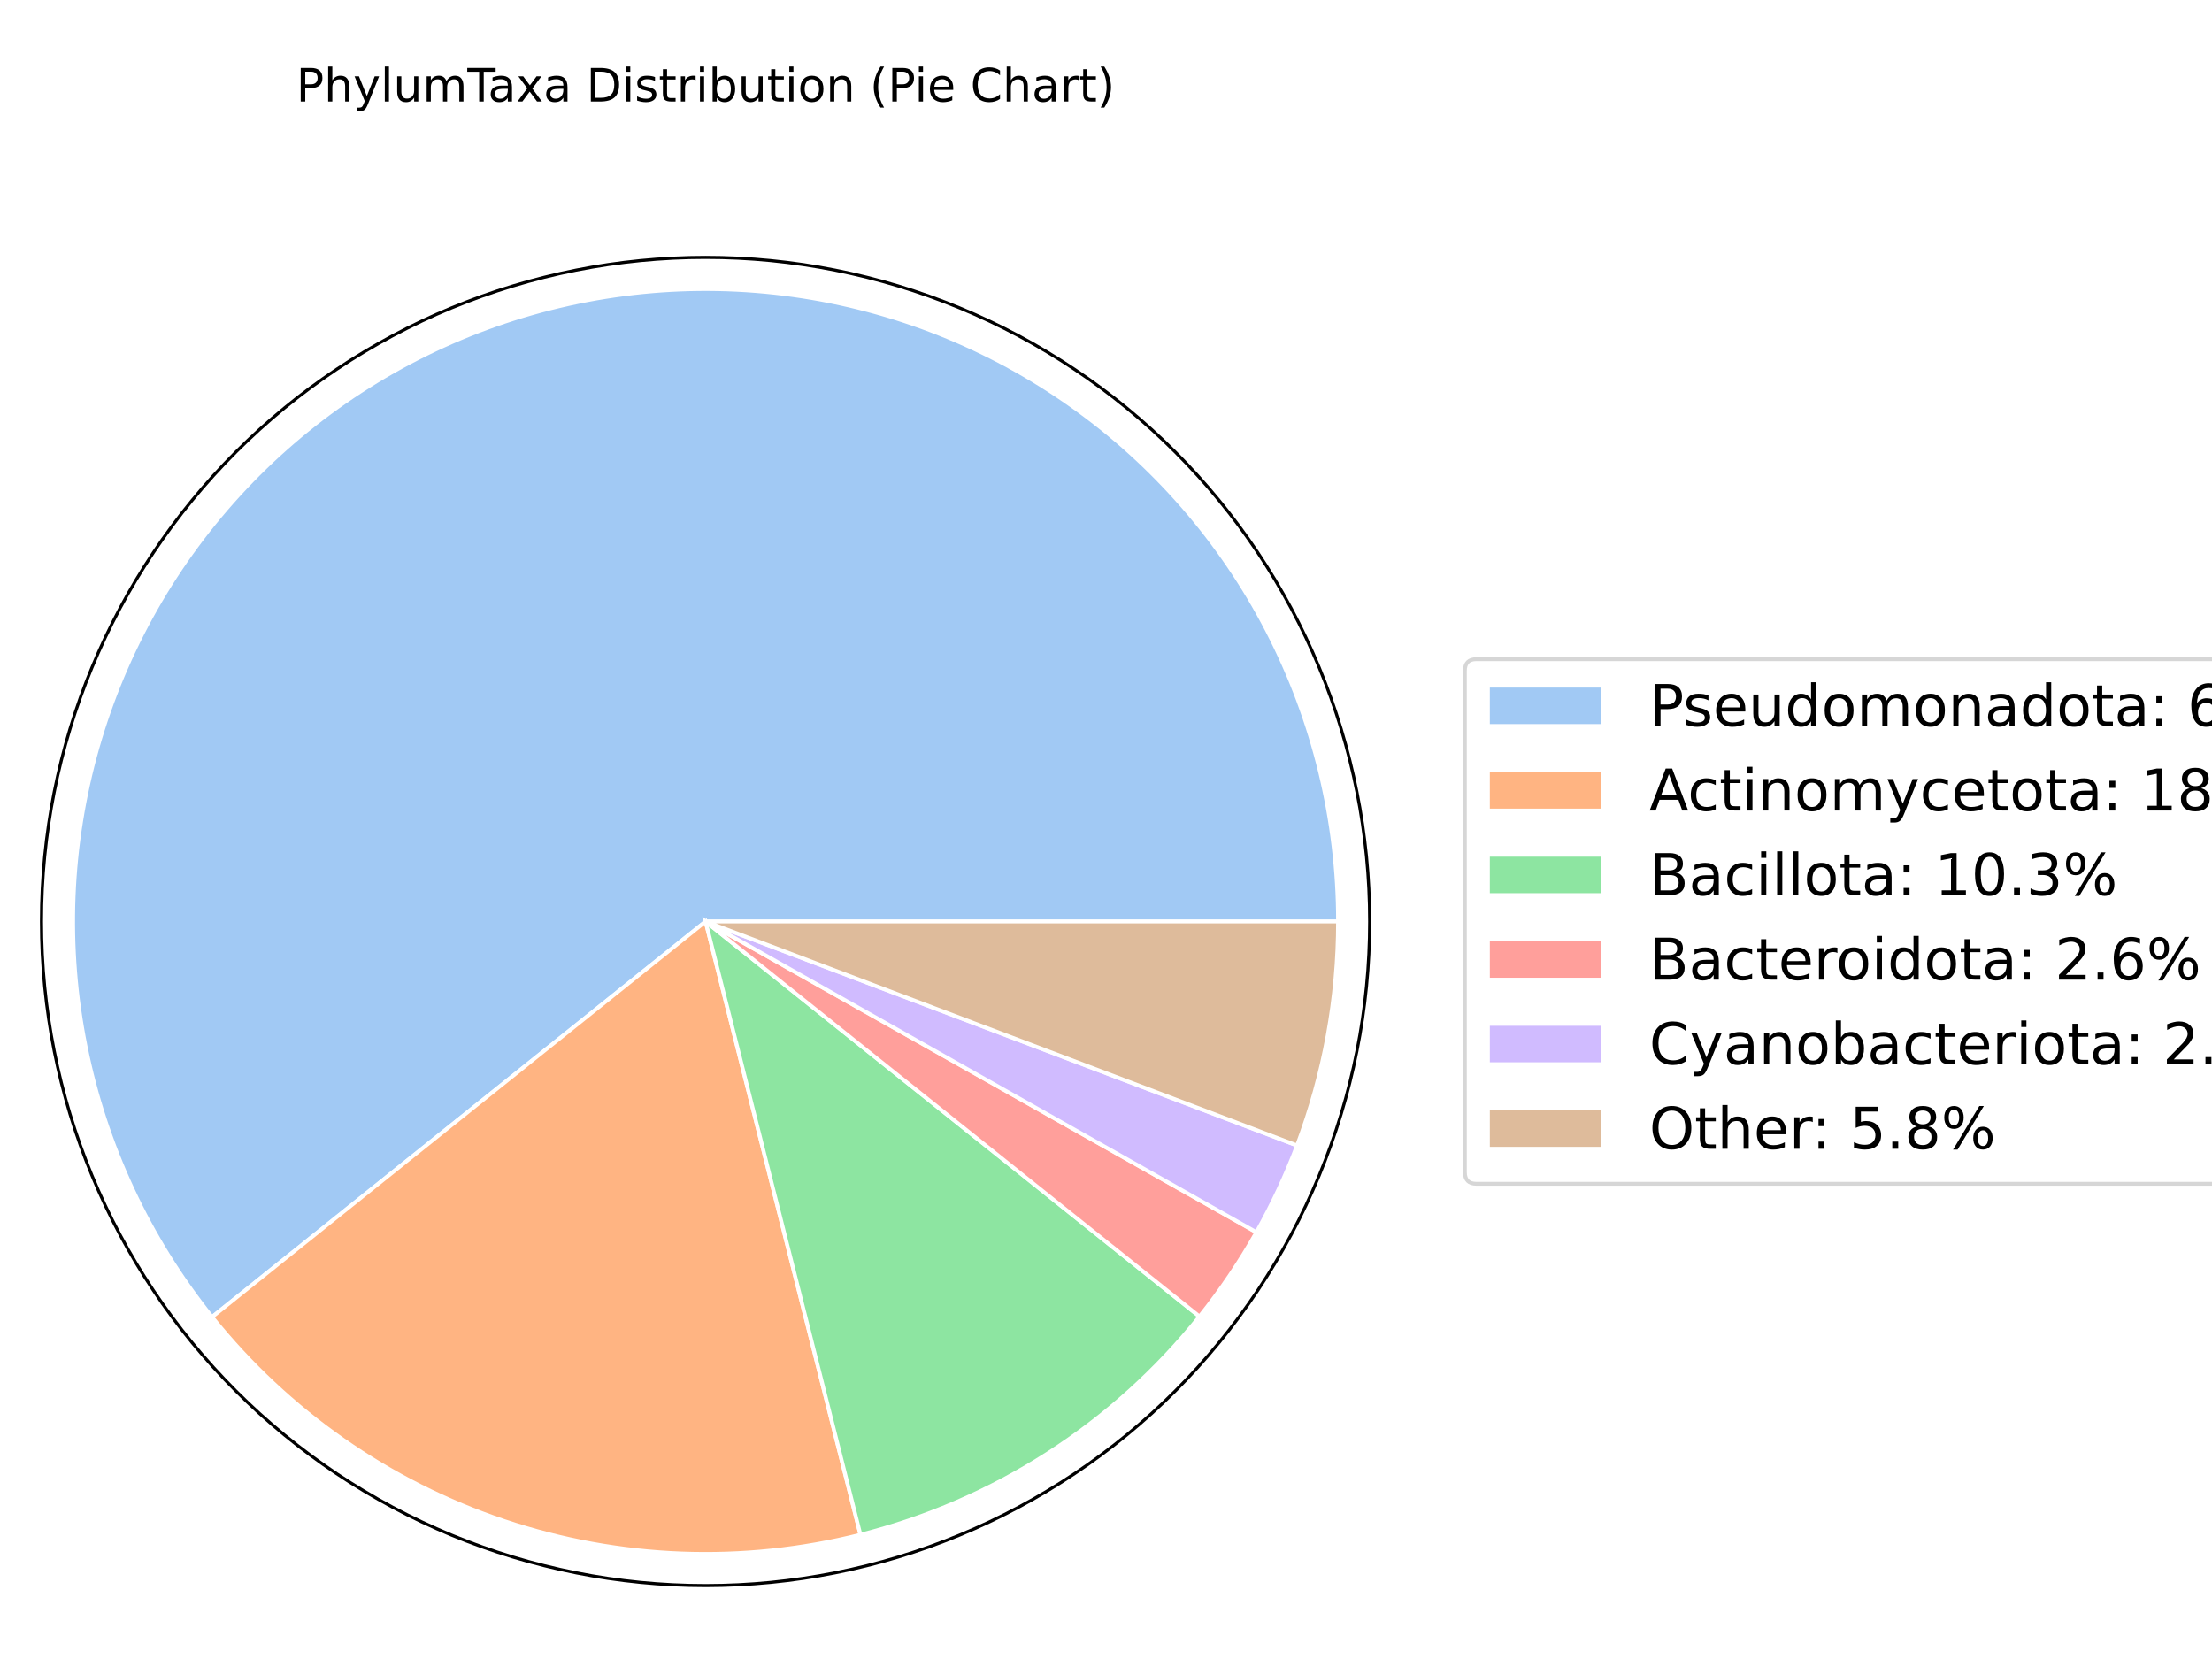
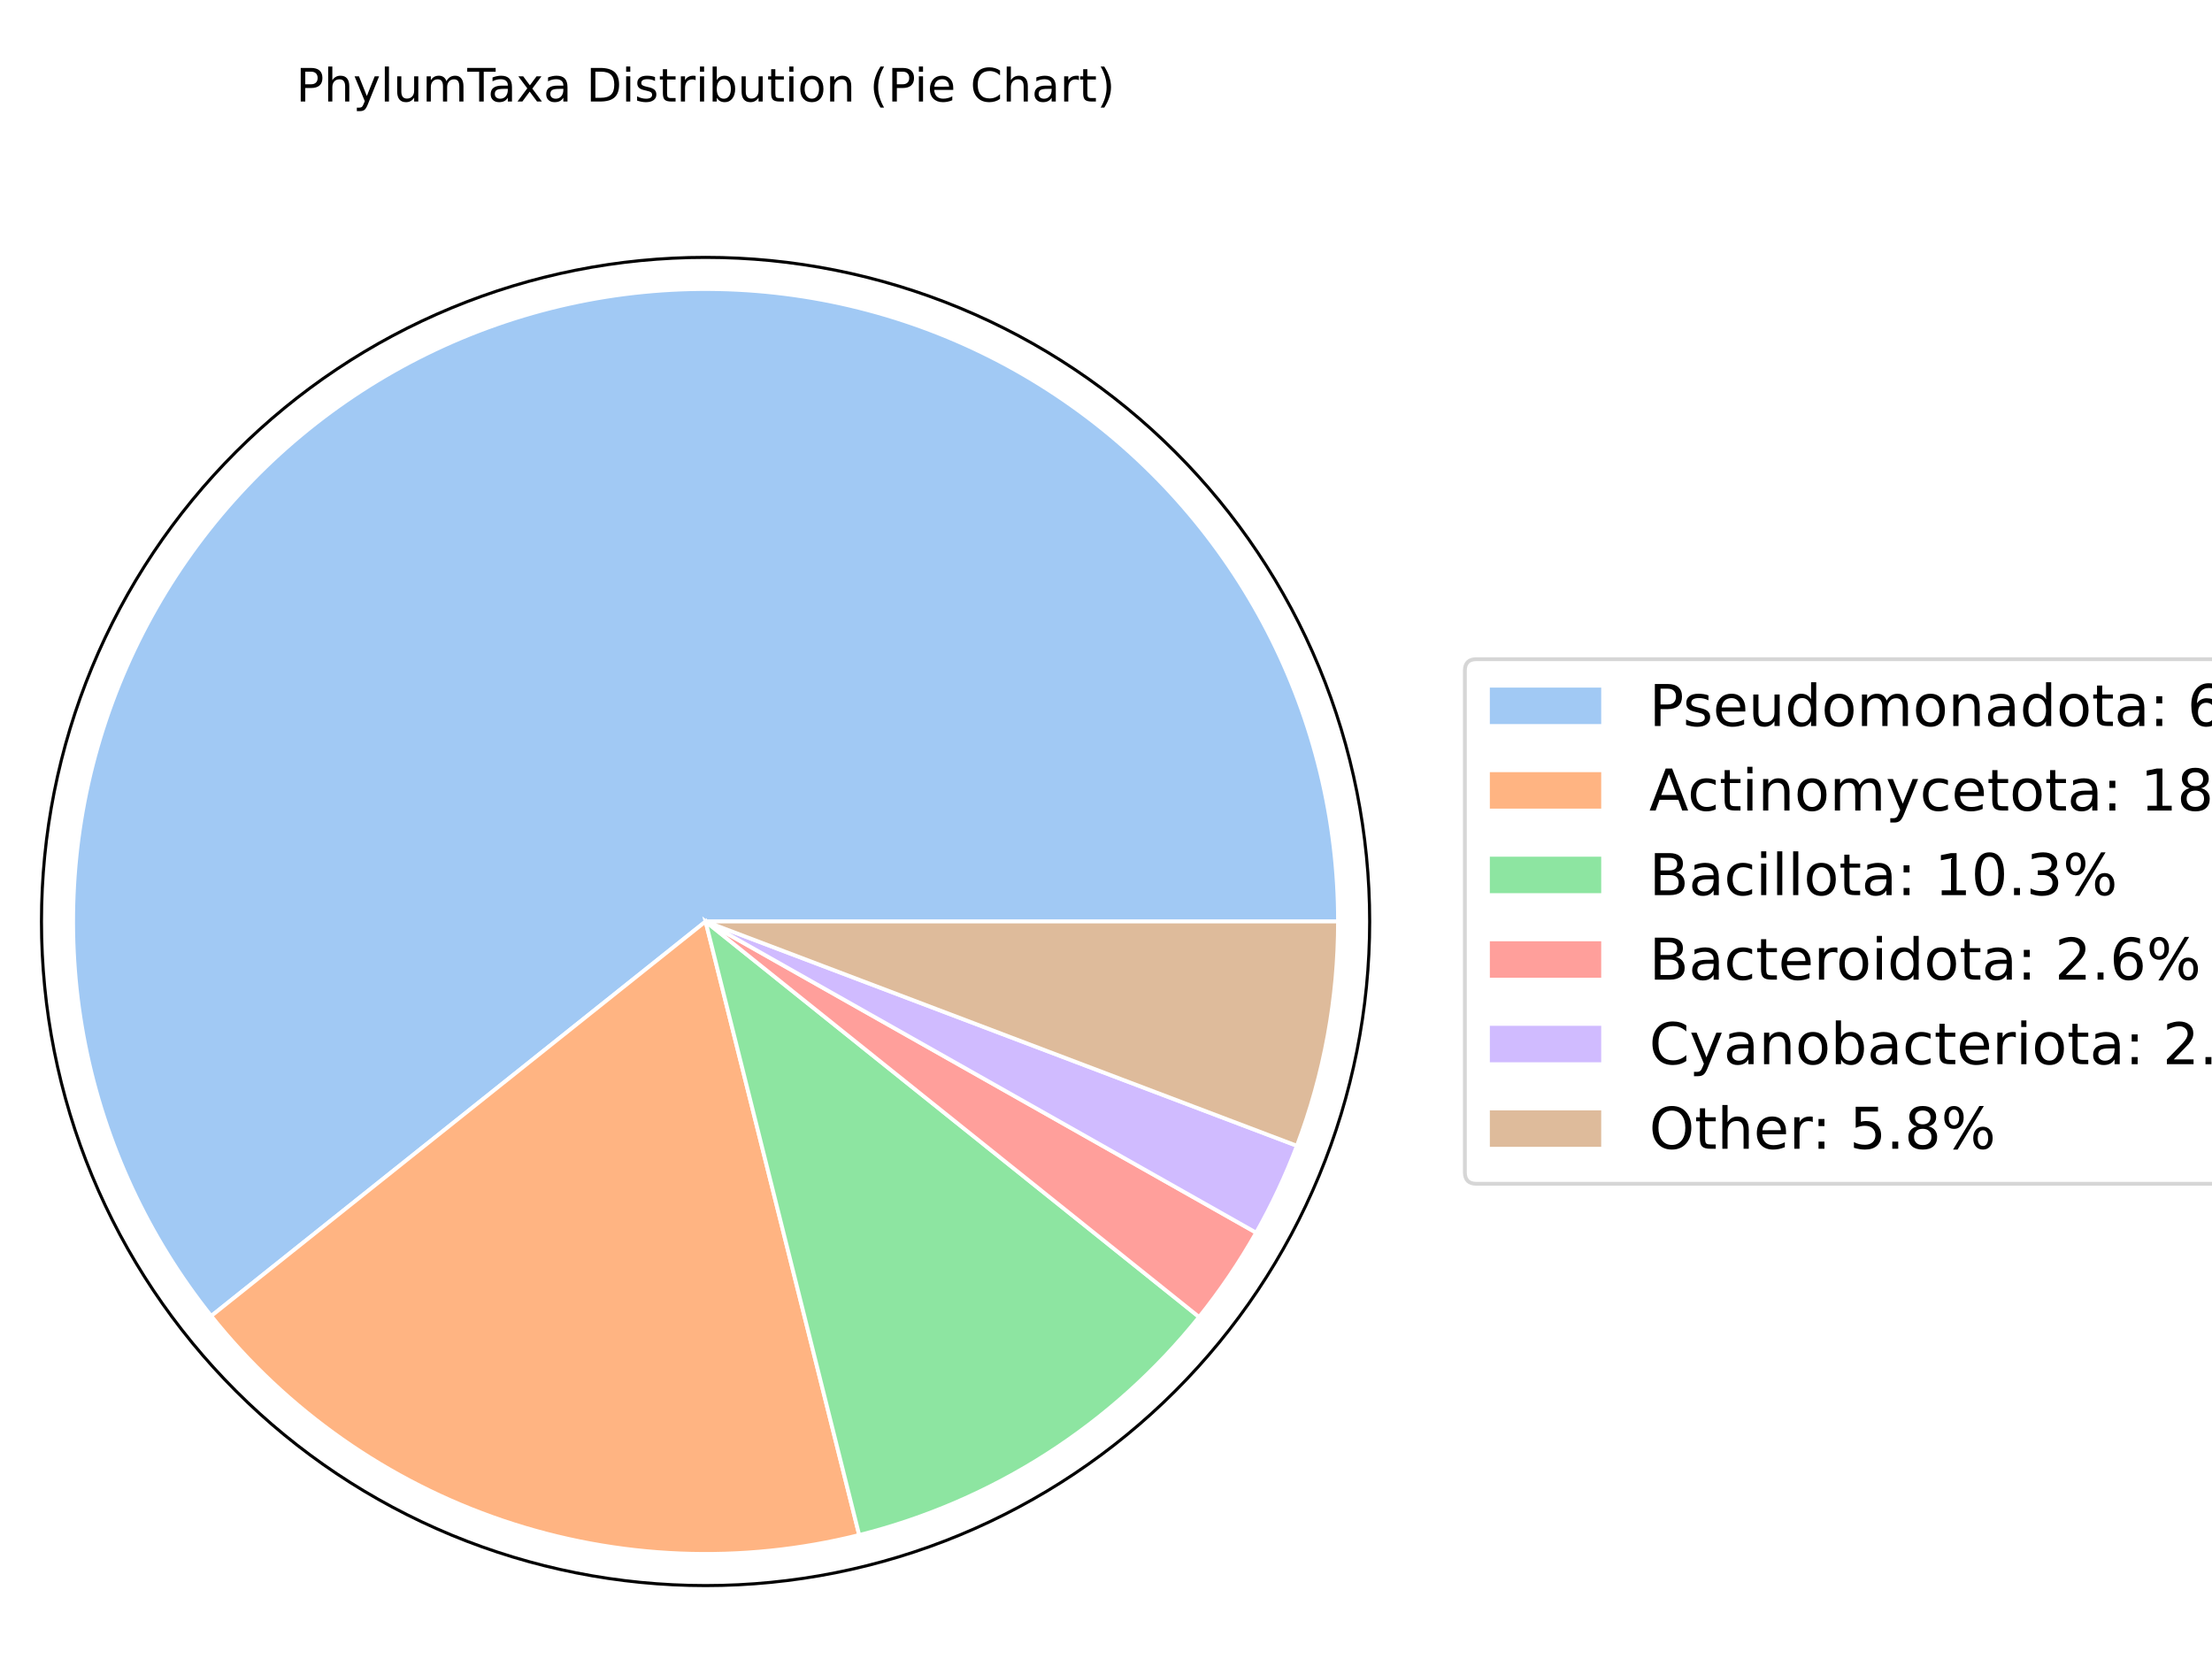
<svg xmlns="http://www.w3.org/2000/svg" xmlns:xlink="http://www.w3.org/1999/xlink" width="576pt" height="432pt" viewBox="0 0 576 432" version="1.1">
  <defs>
    <style type="text/css">*{stroke-linejoin: round; stroke-linecap: butt}</style>
  </defs>
  <g id="figure_1">
    <g id="patch_1">
      <path d="M 0 432  L 576 432  L 576 0  L 0 0  z " style="fill: #ffffff" />
    </g>
    <g id="axes_1">
      <g id="patch_2">
        <path d="M 356.658 239.952  C 356.658 217.243 352.185 194.755 343.495 173.775  C 334.804 152.795 322.066 133.73 306.008 117.673  C 289.951 101.615 270.886 88.877 249.906 80.186  C 228.926 71.496 206.438 67.023 183.729 67.023  C 161.02 67.023 138.532 71.496 117.552 80.186  C 96.572 88.877 77.507 101.615 61.45 117.673  C 45.392 133.73 32.654 152.795 23.963 173.775  C 15.273 194.755 10.8 217.243 10.8 239.952  C 10.8 262.661 15.273 285.149 23.963 306.129  C 32.654 327.109 45.392 346.174 61.45 362.231  C 77.507 378.289 96.572 391.027 117.552 399.718  C 138.532 408.408 161.02 412.881 183.729 412.881  C 206.438 412.881 228.926 408.408 249.906 399.718  C 270.886 391.027 289.951 378.289 306.008 362.231  C 322.066 346.174 334.804 327.109 343.495 306.129  C 352.185 285.149 356.658 262.661 356.658 239.952  M 183.729 239.952  C 183.729 239.952 183.729 239.952 183.729 239.952  C 183.729 239.952 183.729 239.952 183.729 239.952  C 183.729 239.952 183.729 239.952 183.729 239.952  C 183.729 239.952 183.729 239.952 183.729 239.952  C 183.729 239.952 183.729 239.952 183.729 239.952  C 183.729 239.952 183.729 239.952 183.729 239.952  C 183.729 239.952 183.729 239.952 183.729 239.952  C 183.729 239.952 183.729 239.952 183.729 239.952  C 183.729 239.952 183.729 239.952 183.729 239.952  C 183.729 239.952 183.729 239.952 183.729 239.952  C 183.729 239.952 183.729 239.952 183.729 239.952  C 183.729 239.952 183.729 239.952 183.729 239.952  C 183.729 239.952 183.729 239.952 183.729 239.952  C 183.729 239.952 183.729 239.952 183.729 239.952  C 183.729 239.952 183.729 239.952 183.729 239.952  C 183.729 239.952 183.729 239.952 183.729 239.952  z " style="fill: #ffffff" />
      </g>
      <g id="patch_3">
-         <path d="M 183.729 239.952  C 183.729 239.952 183.729 239.952 183.729 239.952  C 183.729 239.952 183.729 239.952 183.729 239.952  C 183.729 239.952 183.729 239.952 183.729 239.952  C 183.729 239.952 183.729 239.952 183.729 239.952  C 183.729 239.952 183.729 239.952 183.729 239.952  C 183.729 239.952 183.729 239.952 183.729 239.952  C 183.729 239.952 183.729 239.952 183.729 239.952  C 183.729 239.952 183.729 239.952 183.729 239.952  L 55.213 342.946  C 38.754 322.409 27.456 298.223 22.267 272.422  C 17.078 246.62 18.149 219.947 25.39 194.644  C 32.63 169.341 45.831 146.139 63.882 126.987  C 81.934 107.836 104.316 93.287 129.147 84.565  C 153.978 75.843 180.542 73.199 206.605 76.854  C 232.668 80.51 257.479 90.36 278.952 105.577  C 300.425 120.793 317.942 140.938 330.028 164.316  C 342.115 187.695 348.423 213.634 348.423 239.952  z " clip-path="url(#p44d411da96)" style="fill: #a1c9f4; stroke: #ffffff; stroke-linejoin: miter" />
+         <path d="M 183.729 239.952  C 183.729 239.952 183.729 239.952 183.729 239.952  C 183.729 239.952 183.729 239.952 183.729 239.952  C 183.729 239.952 183.729 239.952 183.729 239.952  C 183.729 239.952 183.729 239.952 183.729 239.952  C 183.729 239.952 183.729 239.952 183.729 239.952  C 183.729 239.952 183.729 239.952 183.729 239.952  C 183.729 239.952 183.729 239.952 183.729 239.952  C 183.729 239.952 183.729 239.952 183.729 239.952  L 55.001 342.681  C 38.594 322.122 27.348 297.928 22.209 272.131  C 17.07 246.334 18.184 219.677 25.46 194.4  C 32.735 169.122 45.961 145.951 64.028 126.833  C 82.094 107.715 104.481 93.201 129.307 84.509  C 154.134 75.817 180.685 73.198 206.731 76.872  C 232.777 80.546 257.568 90.406 279.021 105.626  C 300.475 120.845 317.974 140.985 330.048 164.354  C 342.122 187.723 348.423 213.648 348.423 239.952  z " clip-path="url(#p6134af73c4)" style="fill: #a1c9f4; stroke: #ffffff; stroke-linejoin: miter" />
      </g>
      <g id="patch_4">
-         <path d="M 183.729 239.952  C 183.729 239.952 183.729 239.952 183.729 239.952  C 183.729 239.952 183.729 239.952 183.729 239.952  L 224.058 399.632  C 193.445 407.364 161.244 406.131 131.312 396.082  C 101.379 386.033 74.958 367.585 55.213 342.946  z " clip-path="url(#p44d411da96)" style="fill: #ffb482; stroke: #ffffff; stroke-linejoin: miter" />
+         <path d="M 183.729 239.952  C 183.729 239.952 183.729 239.952 183.729 239.952  C 183.729 239.952 183.729 239.952 183.729 239.952  L 223.734 399.714  C 193.105 407.384 160.906 406.085 130.993 395.975  C 101.08 385.864 74.697 367.361 55.001 342.681  z " clip-path="url(#p6134af73c4)" style="fill: #ffb482; stroke: #ffffff; stroke-linejoin: miter" />
      </g>
      <g id="patch_5">
-         <path d="M 183.729 239.952  C 183.729 239.952 183.729 239.952 183.729 239.952  C 183.729 239.952 183.729 239.952 183.729 239.952  L 312.351 342.814  C 301.203 356.753 287.863 368.788 272.854 378.447  C 257.844 388.106 241.364 395.261 224.058 399.632  z " clip-path="url(#p44d411da96)" style="fill: #8de5a1; stroke: #ffffff; stroke-linejoin: miter" />
+         <path d="M 183.729 239.952  C 183.729 239.952 183.729 239.952 183.729 239.952  C 183.729 239.952 183.729 239.952 183.729 239.952  L 312.245 342.947  C 301.065 356.896 287.689 368.933 272.642 378.584  C 257.594 388.234 241.075 395.371 223.734 399.714  z " clip-path="url(#p6134af73c4)" style="fill: #8de5a1; stroke: #ffffff; stroke-linejoin: miter" />
      </g>
      <g id="patch_6">
-         <path d="M 183.729 239.952  C 183.729 239.952 183.729 239.952 183.729 239.952  C 183.729 239.952 183.729 239.952 183.729 239.952  L 327.171 320.876  C 325 324.724 322.675 328.482 320.202 332.143  C 317.73 335.804 315.11 339.364 312.351 342.814  z " clip-path="url(#p44d411da96)" style="fill: #ff9f9b; stroke: #ffffff; stroke-linejoin: miter" />
+         <path d="M 183.729 239.952  C 183.729 239.952 183.729 239.952 183.729 239.952  C 183.729 239.952 183.729 239.952 183.729 239.952  L 327.107 320.989  C 324.93 324.841 322.599 328.603 320.119 332.267  C 317.638 335.931 315.012 339.494 312.245 342.947  z " clip-path="url(#p6134af73c4)" style="fill: #ff9f9b; stroke: #ffffff; stroke-linejoin: miter" />
      </g>
      <g id="patch_7">
-         <path d="M 183.729 239.952  C 183.729 239.952 183.729 239.952 183.729 239.952  C 183.729 239.952 183.729 239.952 183.729 239.952  L 337.75 298.276  C 336.276 302.17 334.654 306.006 332.889 309.777  C 331.124 313.547 329.216 317.25 327.171 320.876  z " clip-path="url(#p44d411da96)" style="fill: #d0bbff; stroke: #ffffff; stroke-linejoin: miter" />
+         <path d="M 183.729 239.952  C 183.729 239.952 183.729 239.952 183.729 239.952  C 183.729 239.952 183.729 239.952 183.729 239.952  L 337.718 298.362  C 336.239 302.26 334.613 306.101 332.842 309.877  C 331.072 313.652 329.159 317.359 327.107 320.989  z " clip-path="url(#p6134af73c4)" style="fill: #d0bbff; stroke: #ffffff; stroke-linejoin: miter" />
      </g>
      <g id="patch_8">
-         <path d="M 183.729 239.952  C 183.729 239.952 183.729 239.952 183.729 239.952  C 183.729 239.952 183.729 239.952 183.729 239.952  L 348.423 239.952  C 348.423 249.895 347.523 259.818 345.733 269.598  C 343.943 279.379 341.271 288.977 337.75 298.276  z " clip-path="url(#p44d411da96)" style="fill: #debb9b; stroke: #ffffff; stroke-linejoin: miter" />
+         <path d="M 183.729 239.952  C 183.729 239.952 183.729 239.952 183.729 239.952  C 183.729 239.952 183.729 239.952 183.729 239.952  L 348.423 239.952  C 348.423 249.91 347.52 259.848 345.725 269.643  C 343.93 279.438 341.25 289.051 337.718 298.362  z " clip-path="url(#p6134af73c4)" style="fill: #debb9b; stroke: #ffffff; stroke-linejoin: miter" />
      </g>
      <g id="matplotlib.axis_1" />
      <g id="matplotlib.axis_2" />
      <g id="patch_9">
        <path d="M 356.658 239.952  C 356.658 217.243 352.185 194.755 343.495 173.775  C 334.804 152.795 322.066 133.73 306.008 117.673  C 289.951 101.615 270.886 88.877 249.906 80.186  C 228.926 71.496 206.438 67.023 183.729 67.023  C 161.02 67.023 138.532 71.496 117.552 80.186  C 96.572 88.877 77.507 101.615 61.45 117.673  C 45.392 133.73 32.654 152.795 23.963 173.775  C 15.273 194.755 10.8 217.243 10.8 239.952  C 10.8 262.661 15.273 285.149 23.963 306.129  C 32.654 327.109 45.392 346.174 61.45 362.231  C 77.507 378.289 96.572 391.027 117.552 399.718  C 138.532 408.408 161.02 412.881 183.729 412.881  C 206.438 412.881 228.926 408.408 249.906 399.718  C 270.886 391.027 289.951 378.289 306.008 362.231  C 322.066 346.174 334.804 327.109 343.495 306.129  C 352.185 285.149 356.658 262.661 356.658 239.952  " style="fill: none; stroke: #000000; stroke-width: 0.8; stroke-linejoin: miter; stroke-linecap: square" />
      </g>
      <g id="text_1">
        <g transform="translate(77.12963 26.4372) scale(0.12 -0.12)">
          <defs>
            <path id="DejaVuSans-50" d="M 1259 4147  L 1259 2394  L 2053 2394  Q 2494 2394 2734 2622  Q 2975 2850 2975 3272  Q 2975 3691 2734 3919  Q 2494 4147 2053 4147  L 1259 4147  z M 628 4666  L 2053 4666  Q 2838 4666 3239 4311  Q 3641 3956 3641 3272  Q 3641 2581 3239 2228  Q 2838 1875 2053 1875  L 1259 1875  L 1259 0  L 628 0  L 628 4666  z " transform="scale(0.015625)" />
            <path id="DejaVuSans-68" d="M 3513 2113  L 3513 0  L 2938 0  L 2938 2094  Q 2938 2591 2744 2837  Q 2550 3084 2163 3084  Q 1697 3084 1428 2787  Q 1159 2491 1159 1978  L 1159 0  L 581 0  L 581 4863  L 1159 4863  L 1159 2956  Q 1366 3272 1645 3428  Q 1925 3584 2291 3584  Q 2894 3584 3203 3211  Q 3513 2838 3513 2113  z " transform="scale(0.015625)" />
            <path id="DejaVuSans-79" d="M 2059 -325  Q 1816 -950 1584 -1140  Q 1353 -1331 966 -1331  L 506 -1331  L 506 -850  L 844 -850  Q 1081 -850 1212 -737  Q 1344 -625 1503 -206  L 1606 56  L 191 3500  L 800 3500  L 1894 763  L 2988 3500  L 3597 3500  L 2059 -325  z " transform="scale(0.015625)" />
            <path id="DejaVuSans-6c" d="M 603 4863  L 1178 4863  L 1178 0  L 603 0  L 603 4863  z " transform="scale(0.015625)" />
            <path id="DejaVuSans-75" d="M 544 1381  L 544 3500  L 1119 3500  L 1119 1403  Q 1119 906 1312 657  Q 1506 409 1894 409  Q 2359 409 2629 706  Q 2900 1003 2900 1516  L 2900 3500  L 3475 3500  L 3475 0  L 2900 0  L 2900 538  Q 2691 219 2414 64  Q 2138 -91 1772 -91  Q 1169 -91 856 284  Q 544 659 544 1381  z M 1991 3584  L 1991 3584  z " transform="scale(0.015625)" />
            <path id="DejaVuSans-6d" d="M 3328 2828  Q 3544 3216 3844 3400  Q 4144 3584 4550 3584  Q 5097 3584 5394 3201  Q 5691 2819 5691 2113  L 5691 0  L 5113 0  L 5113 2094  Q 5113 2597 4934 2840  Q 4756 3084 4391 3084  Q 3944 3084 3684 2787  Q 3425 2491 3425 1978  L 3425 0  L 2847 0  L 2847 2094  Q 2847 2600 2669 2842  Q 2491 3084 2119 3084  Q 1678 3084 1418 2786  Q 1159 2488 1159 1978  L 1159 0  L 581 0  L 581 3500  L 1159 3500  L 1159 2956  Q 1356 3278 1631 3431  Q 1906 3584 2284 3584  Q 2666 3584 2933 3390  Q 3200 3197 3328 2828  z " transform="scale(0.015625)" />
            <path id="DejaVuSans-54" d="M -19 4666  L 3928 4666  L 3928 4134  L 2272 4134  L 2272 0  L 1638 0  L 1638 4134  L -19 4134  L -19 4666  z " transform="scale(0.015625)" />
            <path id="DejaVuSans-61" d="M 2194 1759  Q 1497 1759 1228 1600  Q 959 1441 959 1056  Q 959 750 1161 570  Q 1363 391 1709 391  Q 2188 391 2477 730  Q 2766 1069 2766 1631  L 2766 1759  L 2194 1759  z M 3341 1997  L 3341 0  L 2766 0  L 2766 531  Q 2569 213 2275 61  Q 1981 -91 1556 -91  Q 1019 -91 701 211  Q 384 513 384 1019  Q 384 1609 779 1909  Q 1175 2209 1959 2209  L 2766 2209  L 2766 2266  Q 2766 2663 2505 2880  Q 2244 3097 1772 3097  Q 1472 3097 1187 3025  Q 903 2953 641 2809  L 641 3341  Q 956 3463 1253 3523  Q 1550 3584 1831 3584  Q 2591 3584 2966 3190  Q 3341 2797 3341 1997  z " transform="scale(0.015625)" />
            <path id="DejaVuSans-78" d="M 3513 3500  L 2247 1797  L 3578 0  L 2900 0  L 1881 1375  L 863 0  L 184 0  L 1544 1831  L 300 3500  L 978 3500  L 1906 2253  L 2834 3500  L 3513 3500  z " transform="scale(0.015625)" />
            <path id="DejaVuSans-20" transform="scale(0.015625)" />
            <path id="DejaVuSans-44" d="M 1259 4147  L 1259 519  L 2022 519  Q 2988 519 3436 956  Q 3884 1394 3884 2338  Q 3884 3275 3436 3711  Q 2988 4147 2022 4147  L 1259 4147  z M 628 4666  L 1925 4666  Q 3281 4666 3915 4102  Q 4550 3538 4550 2338  Q 4550 1131 3912 565  Q 3275 0 1925 0  L 628 0  L 628 4666  z " transform="scale(0.015625)" />
            <path id="DejaVuSans-69" d="M 603 3500  L 1178 3500  L 1178 0  L 603 0  L 603 3500  z M 603 4863  L 1178 4863  L 1178 4134  L 603 4134  L 603 4863  z " transform="scale(0.015625)" />
            <path id="DejaVuSans-73" d="M 2834 3397  L 2834 2853  Q 2591 2978 2328 3040  Q 2066 3103 1784 3103  Q 1356 3103 1142 2972  Q 928 2841 928 2578  Q 928 2378 1081 2264  Q 1234 2150 1697 2047  L 1894 2003  Q 2506 1872 2764 1633  Q 3022 1394 3022 966  Q 3022 478 2636 193  Q 2250 -91 1575 -91  Q 1294 -91 989 -36  Q 684 19 347 128  L 347 722  Q 666 556 975 473  Q 1284 391 1588 391  Q 1994 391 2212 530  Q 2431 669 2431 922  Q 2431 1156 2273 1281  Q 2116 1406 1581 1522  L 1381 1569  Q 847 1681 609 1914  Q 372 2147 372 2553  Q 372 3047 722 3315  Q 1072 3584 1716 3584  Q 2034 3584 2315 3537  Q 2597 3491 2834 3397  z " transform="scale(0.015625)" />
            <path id="DejaVuSans-74" d="M 1172 4494  L 1172 3500  L 2356 3500  L 2356 3053  L 1172 3053  L 1172 1153  Q 1172 725 1289 603  Q 1406 481 1766 481  L 2356 481  L 2356 0  L 1766 0  Q 1100 0 847 248  Q 594 497 594 1153  L 594 3053  L 172 3053  L 172 3500  L 594 3500  L 594 4494  L 1172 4494  z " transform="scale(0.015625)" />
            <path id="DejaVuSans-72" d="M 2631 2963  Q 2534 3019 2420 3045  Q 2306 3072 2169 3072  Q 1681 3072 1420 2755  Q 1159 2438 1159 1844  L 1159 0  L 581 0  L 581 3500  L 1159 3500  L 1159 2956  Q 1341 3275 1631 3429  Q 1922 3584 2338 3584  Q 2397 3584 2469 3576  Q 2541 3569 2628 3553  L 2631 2963  z " transform="scale(0.015625)" />
            <path id="DejaVuSans-62" d="M 3116 1747  Q 3116 2381 2855 2742  Q 2594 3103 2138 3103  Q 1681 3103 1420 2742  Q 1159 2381 1159 1747  Q 1159 1113 1420 752  Q 1681 391 2138 391  Q 2594 391 2855 752  Q 3116 1113 3116 1747  z M 1159 2969  Q 1341 3281 1617 3432  Q 1894 3584 2278 3584  Q 2916 3584 3314 3078  Q 3713 2572 3713 1747  Q 3713 922 3314 415  Q 2916 -91 2278 -91  Q 1894 -91 1617 61  Q 1341 213 1159 525  L 1159 0  L 581 0  L 581 4863  L 1159 4863  L 1159 2969  z " transform="scale(0.015625)" />
            <path id="DejaVuSans-6f" d="M 1959 3097  Q 1497 3097 1228 2736  Q 959 2375 959 1747  Q 959 1119 1226 758  Q 1494 397 1959 397  Q 2419 397 2687 759  Q 2956 1122 2956 1747  Q 2956 2369 2687 2733  Q 2419 3097 1959 3097  z M 1959 3584  Q 2709 3584 3137 3096  Q 3566 2609 3566 1747  Q 3566 888 3137 398  Q 2709 -91 1959 -91  Q 1206 -91 779 398  Q 353 888 353 1747  Q 353 2609 779 3096  Q 1206 3584 1959 3584  z " transform="scale(0.015625)" />
            <path id="DejaVuSans-6e" d="M 3513 2113  L 3513 0  L 2938 0  L 2938 2094  Q 2938 2591 2744 2837  Q 2550 3084 2163 3084  Q 1697 3084 1428 2787  Q 1159 2491 1159 1978  L 1159 0  L 581 0  L 581 3500  L 1159 3500  L 1159 2956  Q 1366 3272 1645 3428  Q 1925 3584 2291 3584  Q 2894 3584 3203 3211  Q 3513 2838 3513 2113  z " transform="scale(0.015625)" />
            <path id="DejaVuSans-28" d="M 1984 4856  Q 1566 4138 1362 3434  Q 1159 2731 1159 2009  Q 1159 1288 1364 580  Q 1569 -128 1984 -844  L 1484 -844  Q 1016 -109 783 600  Q 550 1309 550 2009  Q 550 2706 781 3412  Q 1013 4119 1484 4856  L 1984 4856  z " transform="scale(0.015625)" />
            <path id="DejaVuSans-65" d="M 3597 1894  L 3597 1613  L 953 1613  Q 991 1019 1311 708  Q 1631 397 2203 397  Q 2534 397 2845 478  Q 3156 559 3463 722  L 3463 178  Q 3153 47 2828 -22  Q 2503 -91 2169 -91  Q 1331 -91 842 396  Q 353 884 353 1716  Q 353 2575 817 3079  Q 1281 3584 2069 3584  Q 2775 3584 3186 3129  Q 3597 2675 3597 1894  z M 3022 2063  Q 3016 2534 2758 2815  Q 2500 3097 2075 3097  Q 1594 3097 1305 2825  Q 1016 2553 972 2059  L 3022 2063  z " transform="scale(0.015625)" />
            <path id="DejaVuSans-43" d="M 4122 4306  L 4122 3641  Q 3803 3938 3442 4084  Q 3081 4231 2675 4231  Q 1875 4231 1450 3742  Q 1025 3253 1025 2328  Q 1025 1406 1450 917  Q 1875 428 2675 428  Q 3081 428 3442 575  Q 3803 722 4122 1019  L 4122 359  Q 3791 134 3420 21  Q 3050 -91 2638 -91  Q 1578 -91 968 557  Q 359 1206 359 2328  Q 359 3453 968 4101  Q 1578 4750 2638 4750  Q 3056 4750 3426 4639  Q 3797 4528 4122 4306  z " transform="scale(0.015625)" />
            <path id="DejaVuSans-29" d="M 513 4856  L 1013 4856  Q 1481 4119 1714 3412  Q 1947 2706 1947 2009  Q 1947 1309 1714 600  Q 1481 -109 1013 -844  L 513 -844  Q 928 -128 1133 580  Q 1338 1288 1338 2009  Q 1338 2731 1133 3434  Q 928 4138 513 4856  z " transform="scale(0.015625)" />
          </defs>
          <use xlink:href="#DejaVuSans-50" />
          <use xlink:href="#DejaVuSans-68" x="60.303" />
          <use xlink:href="#DejaVuSans-79" x="123.682" />
          <use xlink:href="#DejaVuSans-6c" x="182.861" />
          <use xlink:href="#DejaVuSans-75" x="210.645" />
          <use xlink:href="#DejaVuSans-6d" x="274.023" />
          <use xlink:href="#DejaVuSans-54" x="371.436" />
          <use xlink:href="#DejaVuSans-61" x="416.02" />
          <use xlink:href="#DejaVuSans-78" x="477.299" />
          <use xlink:href="#DejaVuSans-61" x="536.479" />
          <use xlink:href="#DejaVuSans-20" x="597.758" />
          <use xlink:href="#DejaVuSans-44" x="629.545" />
          <use xlink:href="#DejaVuSans-69" x="706.547" />
          <use xlink:href="#DejaVuSans-73" x="734.33" />
          <use xlink:href="#DejaVuSans-74" x="786.43" />
          <use xlink:href="#DejaVuSans-72" x="825.639" />
          <use xlink:href="#DejaVuSans-69" x="866.752" />
          <use xlink:href="#DejaVuSans-62" x="894.535" />
          <use xlink:href="#DejaVuSans-75" x="958.012" />
          <use xlink:href="#DejaVuSans-74" x="1021.391" />
          <use xlink:href="#DejaVuSans-69" x="1060.6" />
          <use xlink:href="#DejaVuSans-6f" x="1088.383" />
          <use xlink:href="#DejaVuSans-6e" x="1149.564" />
          <use xlink:href="#DejaVuSans-20" x="1212.943" />
          <use xlink:href="#DejaVuSans-28" x="1244.73" />
          <use xlink:href="#DejaVuSans-50" x="1283.744" />
          <use xlink:href="#DejaVuSans-69" x="1341.797" />
          <use xlink:href="#DejaVuSans-65" x="1369.58" />
          <use xlink:href="#DejaVuSans-20" x="1431.104" />
          <use xlink:href="#DejaVuSans-43" x="1462.891" />
          <use xlink:href="#DejaVuSans-68" x="1532.715" />
          <use xlink:href="#DejaVuSans-61" x="1596.094" />
          <use xlink:href="#DejaVuSans-72" x="1657.373" />
          <use xlink:href="#DejaVuSans-74" x="1698.486" />
          <use xlink:href="#DejaVuSans-29" x="1737.695" />
        </g>
      </g>
      <g id="legend_1">
        <g id="patch_10">
          <path d="M 384.451 308.254  L 620.216 308.254  Q 623.216 308.254 623.216 305.254  L 623.216 174.65  Q 623.216 171.65 620.216 171.65  L 384.451 171.65  Q 381.451 171.65 381.451 174.65  L 381.451 305.254  Q 381.451 308.254 384.451 308.254  z " style="fill: #ffffff; opacity: 0.8; stroke: #cccccc; stroke-linejoin: miter" />
        </g>
        <g id="patch_11">
          <path d="M 387.451 189.048  L 417.451 189.048  L 417.451 178.548  L 387.451 178.548  z " style="fill: #a1c9f4; stroke: #ffffff; stroke-linejoin: miter" />
        </g>
        <g id="text_2">
          <g transform="translate(429.4509 189.0481) scale(0.15 -0.15)">
            <defs>
              <path id="DejaVuSans-64" d="M 2906 2969  L 2906 4863  L 3481 4863  L 3481 0  L 2906 0  L 2906 525  Q 2725 213 2448 61  Q 2172 -91 1784 -91  Q 1150 -91 751 415  Q 353 922 353 1747  Q 353 2572 751 3078  Q 1150 3584 1784 3584  Q 2172 3584 2448 3432  Q 2725 3281 2906 2969  z M 947 1747  Q 947 1113 1208 752  Q 1469 391 1925 391  Q 2381 391 2643 752  Q 2906 1113 2906 1747  Q 2906 2381 2643 2742  Q 2381 3103 1925 3103  Q 1469 3103 1208 2742  Q 947 2381 947 1747  z " transform="scale(0.015625)" />
              <path id="DejaVuSans-3a" d="M 750 794  L 1409 794  L 1409 0  L 750 0  L 750 794  z M 750 3309  L 1409 3309  L 1409 2516  L 750 2516  L 750 3309  z " transform="scale(0.015625)" />
              <path id="DejaVuSans-36" d="M 2113 2584  Q 1688 2584 1439 2293  Q 1191 2003 1191 1497  Q 1191 994 1439 701  Q 1688 409 2113 409  Q 2538 409 2786 701  Q 3034 994 3034 1497  Q 3034 2003 2786 2293  Q 2538 2584 2113 2584  z M 3366 4563  L 3366 3988  Q 3128 4100 2886 4159  Q 2644 4219 2406 4219  Q 1781 4219 1451 3797  Q 1122 3375 1075 2522  Q 1259 2794 1537 2939  Q 1816 3084 2150 3084  Q 2853 3084 3261 2657  Q 3669 2231 3669 1497  Q 3669 778 3244 343  Q 2819 -91 2113 -91  Q 1303 -91 875 529  Q 447 1150 447 2328  Q 447 3434 972 4092  Q 1497 4750 2381 4750  Q 2619 4750 2861 4703  Q 3103 4656 3366 4563  z " transform="scale(0.015625)" />
              <path id="DejaVuSans-30" d="M 2034 4250  Q 1547 4250 1301 3770  Q 1056 3291 1056 2328  Q 1056 1369 1301 889  Q 1547 409 2034 409  Q 2525 409 2770 889  Q 3016 1369 3016 2328  Q 3016 3291 2770 3770  Q 2525 4250 2034 4250  z M 2034 4750  Q 2819 4750 3233 4129  Q 3647 3509 3647 2328  Q 3647 1150 3233 529  Q 2819 -91 2034 -91  Q 1250 -91 836 529  Q 422 1150 422 2328  Q 422 3509 836 4129  Q 1250 4750 2034 4750  z " transform="scale(0.015625)" />
              <path id="DejaVuSans-2e" d="M 684 794  L 1344 794  L 1344 0  L 684 0  L 684 794  z " transform="scale(0.015625)" />
-               <path id="DejaVuSans-38" d="M 2034 2216  Q 1584 2216 1326 1975  Q 1069 1734 1069 1313  Q 1069 891 1326 650  Q 1584 409 2034 409  Q 2484 409 2743 651  Q 3003 894 3003 1313  Q 3003 1734 2745 1975  Q 2488 2216 2034 2216  z M 1403 2484  Q 997 2584 770 2862  Q 544 3141 544 3541  Q 544 4100 942 4425  Q 1341 4750 2034 4750  Q 2731 4750 3128 4425  Q 3525 4100 3525 3541  Q 3525 3141 3298 2862  Q 3072 2584 2669 2484  Q 3125 2378 3379 2068  Q 3634 1759 3634 1313  Q 3634 634 3220 271  Q 2806 -91 2034 -91  Q 1263 -91 848 271  Q 434 634 434 1313  Q 434 1759 690 2068  Q 947 2378 1403 2484  z M 1172 3481  Q 1172 3119 1398 2916  Q 1625 2713 2034 2713  Q 2441 2713 2670 2916  Q 2900 3119 2900 3481  Q 2900 3844 2670 4047  Q 2441 4250 2034 4250  Q 1625 4250 1398 4047  Q 1172 3844 1172 3481  z " transform="scale(0.015625)" />
+               <path id="DejaVuSans-37" d="M 525 4666  L 3525 4666  L 3525 4397  L 1831 0  L 1172 0  L 2766 4134  L 525 4134  L 525 4666  z " transform="scale(0.015625)" />
              <path id="DejaVuSans-25" d="M 4653 2053  Q 4381 2053 4226 1822  Q 4072 1591 4072 1178  Q 4072 772 4226 539  Q 4381 306 4653 306  Q 4919 306 5073 539  Q 5228 772 5228 1178  Q 5228 1588 5073 1820  Q 4919 2053 4653 2053  z M 4653 2450  Q 5147 2450 5437 2106  Q 5728 1763 5728 1178  Q 5728 594 5436 251  Q 5144 -91 4653 -91  Q 4153 -91 3862 251  Q 3572 594 3572 1178  Q 3572 1766 3864 2108  Q 4156 2450 4653 2450  z M 1428 4353  Q 1159 4353 1004 4120  Q 850 3888 850 3481  Q 850 3069 1003 2837  Q 1156 2606 1428 2606  Q 1700 2606 1854 2837  Q 2009 3069 2009 3481  Q 2009 3884 1853 4118  Q 1697 4353 1428 4353  z M 4250 4750  L 4750 4750  L 1831 -91  L 1331 -91  L 4250 4750  z M 1428 4750  Q 1922 4750 2215 4408  Q 2509 4066 2509 3481  Q 2509 2891 2217 2550  Q 1925 2209 1428 2209  Q 931 2209 642 2551  Q 353 2894 353 3481  Q 353 4063 643 4406  Q 934 4750 1428 4750  z " transform="scale(0.015625)" />
            </defs>
            <use xlink:href="#DejaVuSans-50" />
            <use xlink:href="#DejaVuSans-73" x="58.553" />
            <use xlink:href="#DejaVuSans-65" x="110.652" />
            <use xlink:href="#DejaVuSans-75" x="172.176" />
            <use xlink:href="#DejaVuSans-64" x="235.555" />
            <use xlink:href="#DejaVuSans-6f" x="299.031" />
            <use xlink:href="#DejaVuSans-6d" x="360.213" />
            <use xlink:href="#DejaVuSans-6f" x="457.625" />
            <use xlink:href="#DejaVuSans-6e" x="518.807" />
            <use xlink:href="#DejaVuSans-61" x="582.186" />
            <use xlink:href="#DejaVuSans-64" x="643.465" />
            <use xlink:href="#DejaVuSans-6f" x="706.941" />
            <use xlink:href="#DejaVuSans-74" x="768.123" />
            <use xlink:href="#DejaVuSans-61" x="807.332" />
            <use xlink:href="#DejaVuSans-3a" x="868.611" />
            <use xlink:href="#DejaVuSans-20" x="902.303" />
            <use xlink:href="#DejaVuSans-36" x="934.09" />
            <use xlink:href="#DejaVuSans-30" x="997.713" />
            <use xlink:href="#DejaVuSans-2e" x="1061.336" />
-             <use xlink:href="#DejaVuSans-38" x="1093.123" />
+             <use xlink:href="#DejaVuSans-37" x="1093.123" />
            <use xlink:href="#DejaVuSans-25" x="1156.746" />
          </g>
        </g>
        <g id="patch_12">
          <path d="M 387.451 211.065  L 417.451 211.065  L 417.451 200.565  L 387.451 200.565  z " style="fill: #ffb482; stroke: #ffffff; stroke-linejoin: miter" />
        </g>
        <g id="text_3">
          <g transform="translate(429.4509 211.0653) scale(0.15 -0.15)">
            <defs>
              <path id="DejaVuSans-41" d="M 2188 4044  L 1331 1722  L 3047 1722  L 2188 4044  z M 1831 4666  L 2547 4666  L 4325 0  L 3669 0  L 3244 1197  L 1141 1197  L 716 0  L 50 0  L 1831 4666  z " transform="scale(0.015625)" />
              <path id="DejaVuSans-63" d="M 3122 3366  L 3122 2828  Q 2878 2963 2633 3030  Q 2388 3097 2138 3097  Q 1578 3097 1268 2742  Q 959 2388 959 1747  Q 959 1106 1268 751  Q 1578 397 2138 397  Q 2388 397 2633 464  Q 2878 531 3122 666  L 3122 134  Q 2881 22 2623 -34  Q 2366 -91 2075 -91  Q 1284 -91 818 406  Q 353 903 353 1747  Q 353 2603 823 3093  Q 1294 3584 2113 3584  Q 2378 3584 2631 3529  Q 2884 3475 3122 3366  z " transform="scale(0.015625)" />
              <path id="DejaVuSans-31" d="M 794 531  L 1825 531  L 1825 4091  L 703 3866  L 703 4441  L 1819 4666  L 2450 4666  L 2450 531  L 3481 531  L 3481 0  L 794 0  L 794 531  z " transform="scale(0.015625)" />
+               <path id="DejaVuSans-38" d="M 2034 2216  Q 1584 2216 1326 1975  Q 1069 1734 1069 1313  Q 1069 891 1326 650  Q 1584 409 2034 409  Q 2484 409 2743 651  Q 3003 894 3003 1313  Q 3003 1734 2745 1975  Q 2488 2216 2034 2216  z M 1403 2484  Q 997 2584 770 2862  Q 544 3141 544 3541  Q 544 4100 942 4425  Q 1341 4750 2034 4750  Q 2731 4750 3128 4425  Q 3525 4100 3525 3541  Q 3525 3141 3298 2862  Q 3072 2584 2669 2484  Q 3125 2378 3379 2068  Q 3634 1759 3634 1313  Q 3634 634 3220 271  Q 2806 -91 2034 -91  Q 1263 -91 848 271  Q 434 634 434 1313  Q 434 1759 690 2068  Q 947 2378 1403 2484  z M 1172 3481  Q 1172 3119 1398 2916  Q 1625 2713 2034 2713  Q 2441 2713 2670 2916  Q 2900 3119 2900 3481  Q 2900 3844 2670 4047  Q 2441 4250 2034 4250  Q 1625 4250 1398 4047  Q 1172 3844 1172 3481  z " transform="scale(0.015625)" />
              <path id="DejaVuSans-32" d="M 1228 531  L 3431 531  L 3431 0  L 469 0  L 469 531  Q 828 903 1448 1529  Q 2069 2156 2228 2338  Q 2531 2678 2651 2914  Q 2772 3150 2772 3378  Q 2772 3750 2511 3984  Q 2250 4219 1831 4219  Q 1534 4219 1204 4116  Q 875 4013 500 3803  L 500 4441  Q 881 4594 1212 4672  Q 1544 4750 1819 4750  Q 2544 4750 2975 4387  Q 3406 4025 3406 3419  Q 3406 3131 3298 2873  Q 3191 2616 2906 2266  Q 2828 2175 2409 1742  Q 1991 1309 1228 531  z " transform="scale(0.015625)" />
            </defs>
            <use xlink:href="#DejaVuSans-41" />
            <use xlink:href="#DejaVuSans-63" x="66.658" />
            <use xlink:href="#DejaVuSans-74" x="121.639" />
            <use xlink:href="#DejaVuSans-69" x="160.848" />
            <use xlink:href="#DejaVuSans-6e" x="188.631" />
            <use xlink:href="#DejaVuSans-6f" x="252.01" />
            <use xlink:href="#DejaVuSans-6d" x="313.191" />
            <use xlink:href="#DejaVuSans-79" x="410.604" />
            <use xlink:href="#DejaVuSans-63" x="469.783" />
            <use xlink:href="#DejaVuSans-65" x="524.764" />
            <use xlink:href="#DejaVuSans-74" x="586.287" />
            <use xlink:href="#DejaVuSans-6f" x="625.496" />
            <use xlink:href="#DejaVuSans-74" x="686.678" />
            <use xlink:href="#DejaVuSans-61" x="725.887" />
            <use xlink:href="#DejaVuSans-3a" x="787.166" />
            <use xlink:href="#DejaVuSans-20" x="820.857" />
            <use xlink:href="#DejaVuSans-31" x="852.645" />
            <use xlink:href="#DejaVuSans-38" x="916.268" />
            <use xlink:href="#DejaVuSans-2e" x="979.891" />
            <use xlink:href="#DejaVuSans-32" x="1011.678" />
            <use xlink:href="#DejaVuSans-25" x="1075.301" />
          </g>
        </g>
        <g id="patch_13">
          <path d="M 387.451 233.082  L 417.451 233.082  L 417.451 222.582  L 387.451 222.582  z " style="fill: #8de5a1; stroke: #ffffff; stroke-linejoin: miter" />
        </g>
        <g id="text_4">
          <g transform="translate(429.4509 233.0825) scale(0.15 -0.15)">
            <defs>
              <path id="DejaVuSans-42" d="M 1259 2228  L 1259 519  L 2272 519  Q 2781 519 3026 730  Q 3272 941 3272 1375  Q 3272 1813 3026 2020  Q 2781 2228 2272 2228  L 1259 2228  z M 1259 4147  L 1259 2741  L 2194 2741  Q 2656 2741 2882 2914  Q 3109 3088 3109 3444  Q 3109 3797 2882 3972  Q 2656 4147 2194 4147  L 1259 4147  z M 628 4666  L 2241 4666  Q 2963 4666 3353 4366  Q 3744 4066 3744 3513  Q 3744 3084 3544 2831  Q 3344 2578 2956 2516  Q 3422 2416 3680 2098  Q 3938 1781 3938 1306  Q 3938 681 3513 340  Q 3088 0 2303 0  L 628 0  L 628 4666  z " transform="scale(0.015625)" />
              <path id="DejaVuSans-33" d="M 2597 2516  Q 3050 2419 3304 2112  Q 3559 1806 3559 1356  Q 3559 666 3084 287  Q 2609 -91 1734 -91  Q 1441 -91 1130 -33  Q 819 25 488 141  L 488 750  Q 750 597 1062 519  Q 1375 441 1716 441  Q 2309 441 2620 675  Q 2931 909 2931 1356  Q 2931 1769 2642 2001  Q 2353 2234 1838 2234  L 1294 2234  L 1294 2753  L 1863 2753  Q 2328 2753 2575 2939  Q 2822 3125 2822 3475  Q 2822 3834 2567 4026  Q 2313 4219 1838 4219  Q 1578 4219 1281 4162  Q 984 4106 628 3988  L 628 4550  Q 988 4650 1302 4700  Q 1616 4750 1894 4750  Q 2613 4750 3031 4423  Q 3450 4097 3450 3541  Q 3450 3153 3228 2886  Q 3006 2619 2597 2516  z " transform="scale(0.015625)" />
            </defs>
            <use xlink:href="#DejaVuSans-42" />
            <use xlink:href="#DejaVuSans-61" x="68.604" />
            <use xlink:href="#DejaVuSans-63" x="129.883" />
            <use xlink:href="#DejaVuSans-69" x="184.863" />
            <use xlink:href="#DejaVuSans-6c" x="212.646" />
            <use xlink:href="#DejaVuSans-6c" x="240.43" />
            <use xlink:href="#DejaVuSans-6f" x="268.213" />
            <use xlink:href="#DejaVuSans-74" x="329.395" />
            <use xlink:href="#DejaVuSans-61" x="368.604" />
            <use xlink:href="#DejaVuSans-3a" x="429.883" />
            <use xlink:href="#DejaVuSans-20" x="463.574" />
            <use xlink:href="#DejaVuSans-31" x="495.361" />
            <use xlink:href="#DejaVuSans-30" x="558.984" />
            <use xlink:href="#DejaVuSans-2e" x="622.607" />
            <use xlink:href="#DejaVuSans-33" x="654.395" />
            <use xlink:href="#DejaVuSans-25" x="718.018" />
          </g>
        </g>
        <g id="patch_14">
          <path d="M 387.451 255.1  L 417.451 255.1  L 417.451 244.6  L 387.451 244.6  z " style="fill: #ff9f9b; stroke: #ffffff; stroke-linejoin: miter" />
        </g>
        <g id="text_5">
          <g transform="translate(429.4509 255.0997) scale(0.15 -0.15)">
            <use xlink:href="#DejaVuSans-42" />
            <use xlink:href="#DejaVuSans-61" x="68.604" />
            <use xlink:href="#DejaVuSans-63" x="129.883" />
            <use xlink:href="#DejaVuSans-74" x="184.863" />
            <use xlink:href="#DejaVuSans-65" x="224.072" />
            <use xlink:href="#DejaVuSans-72" x="285.596" />
            <use xlink:href="#DejaVuSans-6f" x="324.459" />
            <use xlink:href="#DejaVuSans-69" x="385.641" />
            <use xlink:href="#DejaVuSans-64" x="413.424" />
            <use xlink:href="#DejaVuSans-6f" x="476.9" />
            <use xlink:href="#DejaVuSans-74" x="538.082" />
            <use xlink:href="#DejaVuSans-61" x="577.291" />
            <use xlink:href="#DejaVuSans-3a" x="638.57" />
            <use xlink:href="#DejaVuSans-20" x="672.262" />
            <use xlink:href="#DejaVuSans-32" x="704.049" />
            <use xlink:href="#DejaVuSans-2e" x="767.672" />
            <use xlink:href="#DejaVuSans-36" x="799.459" />
            <use xlink:href="#DejaVuSans-25" x="863.082" />
          </g>
        </g>
        <g id="patch_15">
          <path d="M 387.451 277.117  L 417.451 277.117  L 417.451 266.617  L 387.451 266.617  z " style="fill: #d0bbff; stroke: #ffffff; stroke-linejoin: miter" />
        </g>
        <g id="text_6">
          <g transform="translate(429.4509 277.1168) scale(0.15 -0.15)">
            <defs>
              <path id="DejaVuSans-34" d="M 2419 4116  L 825 1625  L 2419 1625  L 2419 4116  z M 2253 4666  L 3047 4666  L 3047 1625  L 3713 1625  L 3713 1100  L 3047 1100  L 3047 0  L 2419 0  L 2419 1100  L 313 1100  L 313 1709  L 2253 4666  z " transform="scale(0.015625)" />
            </defs>
            <use xlink:href="#DejaVuSans-43" />
            <use xlink:href="#DejaVuSans-79" x="69.824" />
            <use xlink:href="#DejaVuSans-61" x="129.004" />
            <use xlink:href="#DejaVuSans-6e" x="190.283" />
            <use xlink:href="#DejaVuSans-6f" x="253.662" />
            <use xlink:href="#DejaVuSans-62" x="314.844" />
            <use xlink:href="#DejaVuSans-61" x="378.32" />
            <use xlink:href="#DejaVuSans-63" x="439.6" />
            <use xlink:href="#DejaVuSans-74" x="494.58" />
            <use xlink:href="#DejaVuSans-65" x="533.789" />
            <use xlink:href="#DejaVuSans-72" x="595.312" />
            <use xlink:href="#DejaVuSans-69" x="636.426" />
            <use xlink:href="#DejaVuSans-6f" x="664.209" />
            <use xlink:href="#DejaVuSans-74" x="725.391" />
            <use xlink:href="#DejaVuSans-61" x="764.6" />
            <use xlink:href="#DejaVuSans-3a" x="825.879" />
            <use xlink:href="#DejaVuSans-20" x="859.57" />
            <use xlink:href="#DejaVuSans-32" x="891.357" />
            <use xlink:href="#DejaVuSans-2e" x="954.98" />
            <use xlink:href="#DejaVuSans-34" x="986.768" />
            <use xlink:href="#DejaVuSans-25" x="1050.391" />
          </g>
        </g>
        <g id="patch_16">
          <path d="M 387.451 299.134  L 417.451 299.134  L 417.451 288.634  L 387.451 288.634  z " style="fill: #debb9b; stroke: #ffffff; stroke-linejoin: miter" />
        </g>
        <g id="text_7">
          <g transform="translate(429.4509 299.134) scale(0.15 -0.15)">
            <defs>
              <path id="DejaVuSans-4f" d="M 2522 4238  Q 1834 4238 1429 3725  Q 1025 3213 1025 2328  Q 1025 1447 1429 934  Q 1834 422 2522 422  Q 3209 422 3611 934  Q 4013 1447 4013 2328  Q 4013 3213 3611 3725  Q 3209 4238 2522 4238  z M 2522 4750  Q 3503 4750 4090 4092  Q 4678 3434 4678 2328  Q 4678 1225 4090 567  Q 3503 -91 2522 -91  Q 1538 -91 948 565  Q 359 1222 359 2328  Q 359 3434 948 4092  Q 1538 4750 2522 4750  z " transform="scale(0.015625)" />
              <path id="DejaVuSans-35" d="M 691 4666  L 3169 4666  L 3169 4134  L 1269 4134  L 1269 2991  Q 1406 3038 1543 3061  Q 1681 3084 1819 3084  Q 2600 3084 3056 2656  Q 3513 2228 3513 1497  Q 3513 744 3044 326  Q 2575 -91 1722 -91  Q 1428 -91 1123 -41  Q 819 9 494 109  L 494 744  Q 775 591 1075 516  Q 1375 441 1709 441  Q 2250 441 2565 725  Q 2881 1009 2881 1497  Q 2881 1984 2565 2268  Q 2250 2553 1709 2553  Q 1456 2553 1204 2497  Q 953 2441 691 2322  L 691 4666  z " transform="scale(0.015625)" />
            </defs>
            <use xlink:href="#DejaVuSans-4f" />
            <use xlink:href="#DejaVuSans-74" x="78.711" />
            <use xlink:href="#DejaVuSans-68" x="117.92" />
            <use xlink:href="#DejaVuSans-65" x="181.299" />
            <use xlink:href="#DejaVuSans-72" x="242.822" />
            <use xlink:href="#DejaVuSans-3a" x="282.186" />
            <use xlink:href="#DejaVuSans-20" x="315.877" />
            <use xlink:href="#DejaVuSans-35" x="347.664" />
            <use xlink:href="#DejaVuSans-2e" x="411.287" />
            <use xlink:href="#DejaVuSans-38" x="443.074" />
            <use xlink:href="#DejaVuSans-25" x="506.697" />
          </g>
        </g>
      </g>
    </g>
  </g>
  <defs>
-     <clipPath id="p44d411da96">
+     <clipPath id="p6134af73c4">
      <path d="M 356.658 239.952  C 356.658 217.243 352.185 194.755 343.495 173.775  C 334.804 152.795 322.066 133.73 306.008 117.673  C 289.951 101.615 270.886 88.877 249.906 80.186  C 228.926 71.496 206.438 67.023 183.729 67.023  C 161.02 67.023 138.532 71.496 117.552 80.186  C 96.572 88.877 77.507 101.615 61.45 117.673  C 45.392 133.73 32.654 152.795 23.963 173.775  C 15.273 194.755 10.8 217.243 10.8 239.952  C 10.8 262.661 15.273 285.149 23.963 306.129  C 32.654 327.109 45.392 346.174 61.45 362.231  C 77.507 378.289 96.572 391.027 117.552 399.718  C 138.532 408.408 161.02 412.881 183.729 412.881  C 206.438 412.881 228.926 408.408 249.906 399.718  C 270.886 391.027 289.951 378.289 306.008 362.231  C 322.066 346.174 334.804 327.109 343.495 306.129  C 352.185 285.149 356.658 262.661 356.658 239.952  M 183.729 239.952  C 183.729 239.952 183.729 239.952 183.729 239.952  C 183.729 239.952 183.729 239.952 183.729 239.952  C 183.729 239.952 183.729 239.952 183.729 239.952  C 183.729 239.952 183.729 239.952 183.729 239.952  C 183.729 239.952 183.729 239.952 183.729 239.952  C 183.729 239.952 183.729 239.952 183.729 239.952  C 183.729 239.952 183.729 239.952 183.729 239.952  C 183.729 239.952 183.729 239.952 183.729 239.952  C 183.729 239.952 183.729 239.952 183.729 239.952  C 183.729 239.952 183.729 239.952 183.729 239.952  C 183.729 239.952 183.729 239.952 183.729 239.952  C 183.729 239.952 183.729 239.952 183.729 239.952  C 183.729 239.952 183.729 239.952 183.729 239.952  C 183.729 239.952 183.729 239.952 183.729 239.952  C 183.729 239.952 183.729 239.952 183.729 239.952  C 183.729 239.952 183.729 239.952 183.729 239.952  z " />
    </clipPath>
  </defs>
</svg>
